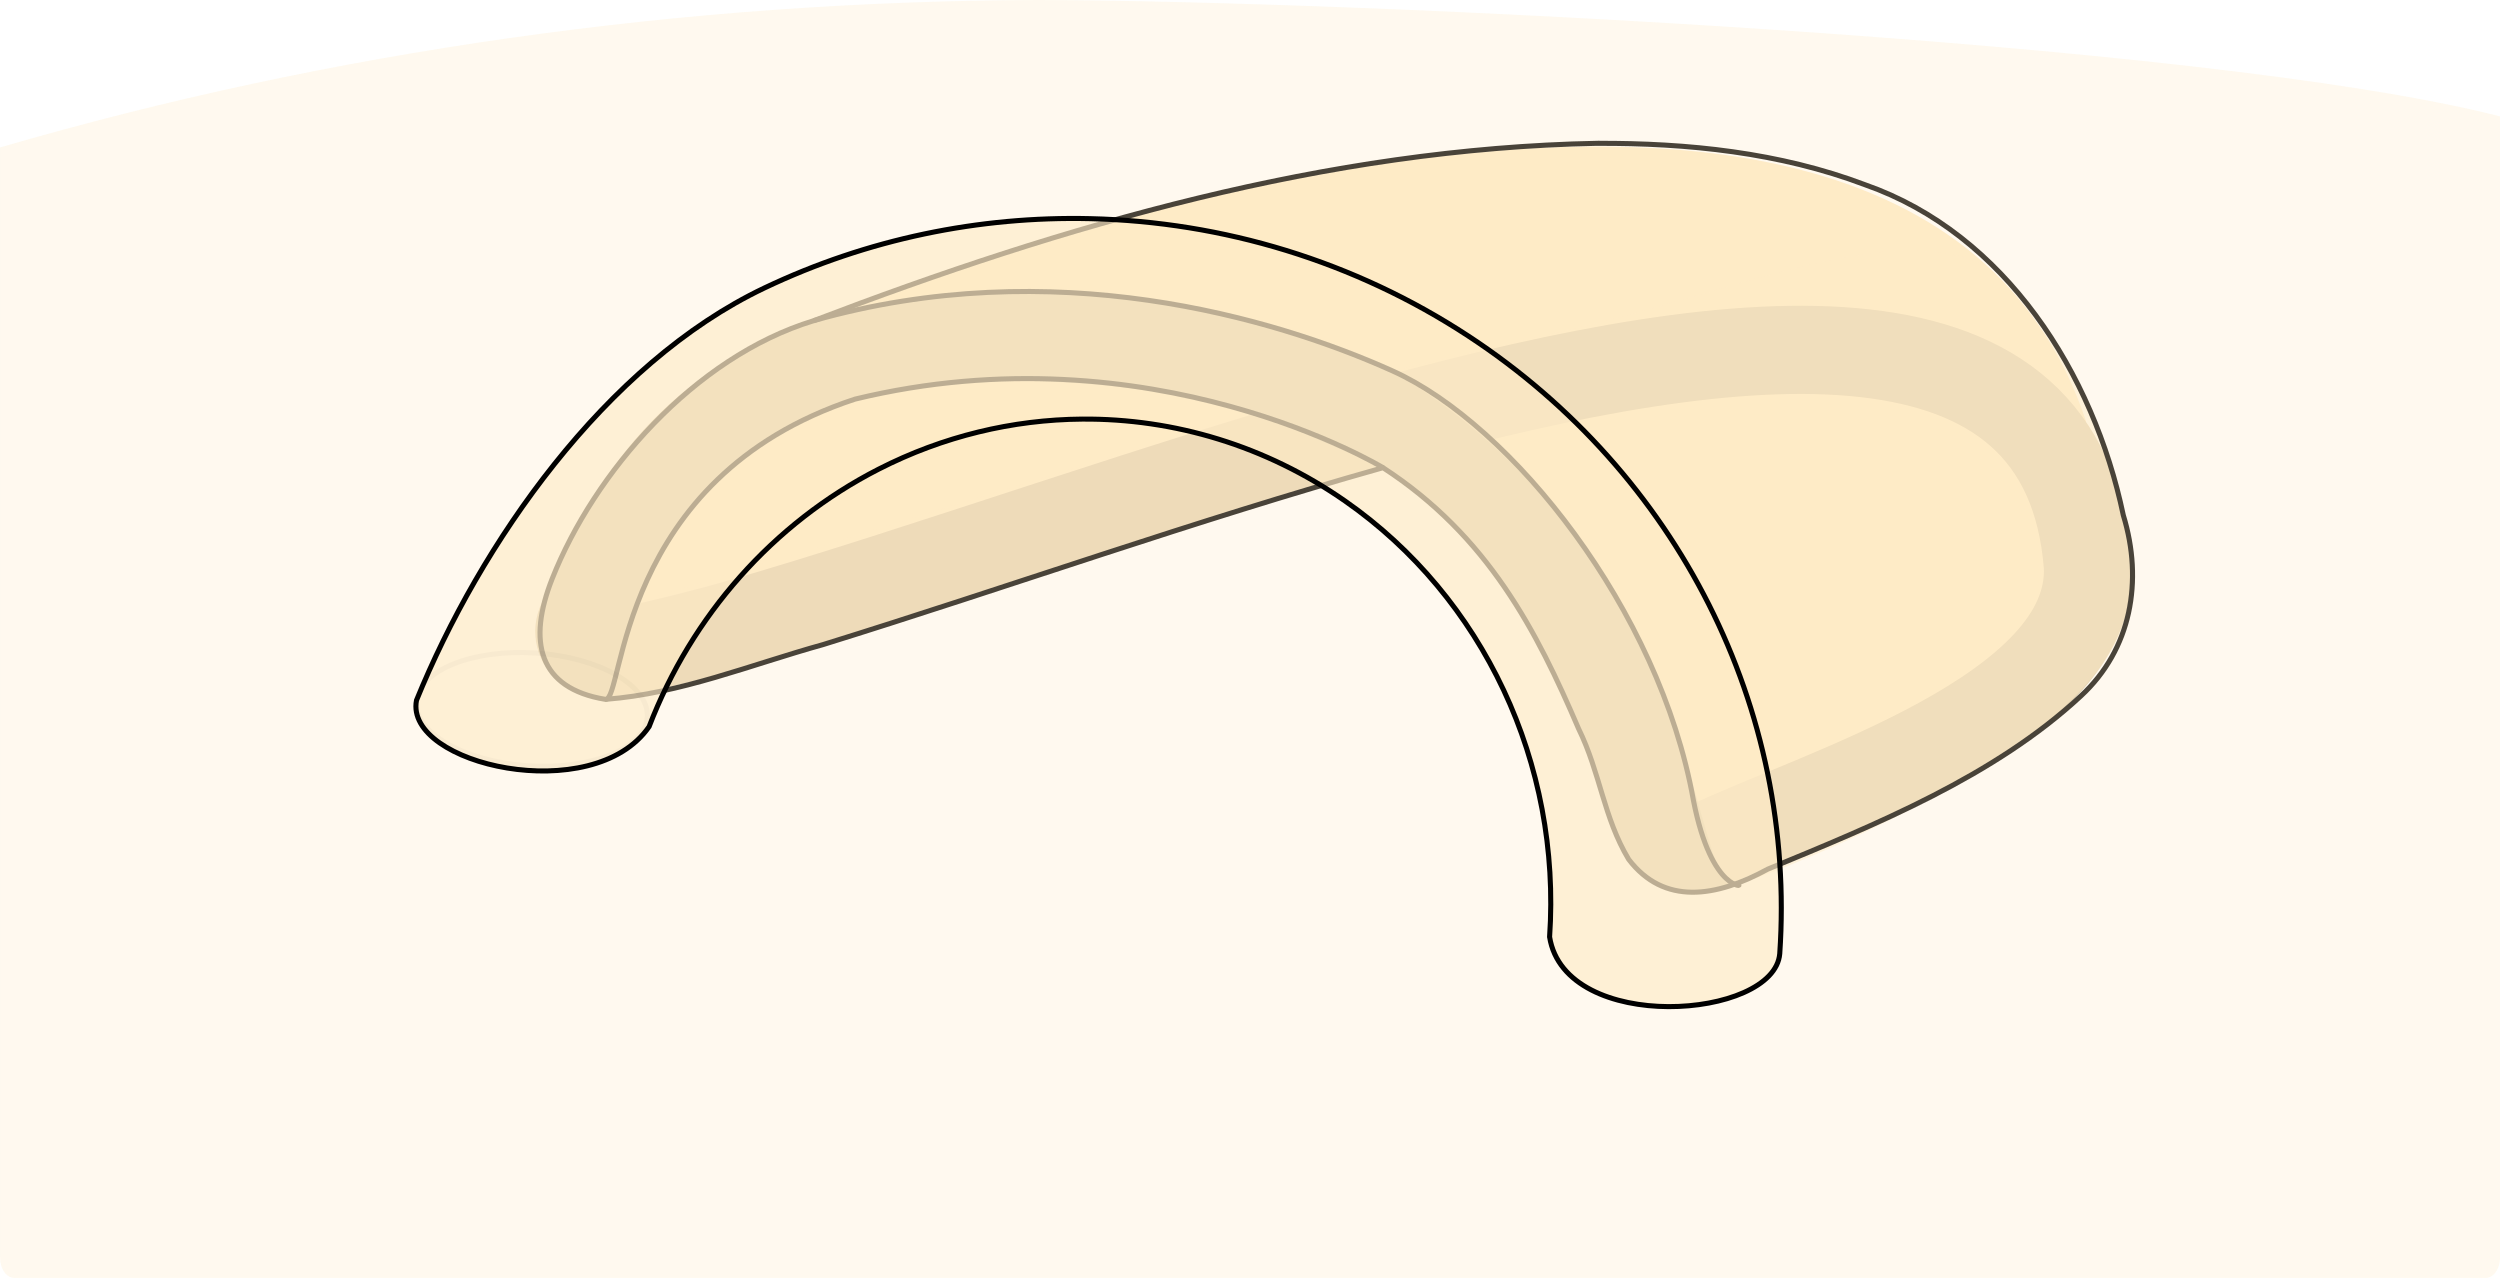
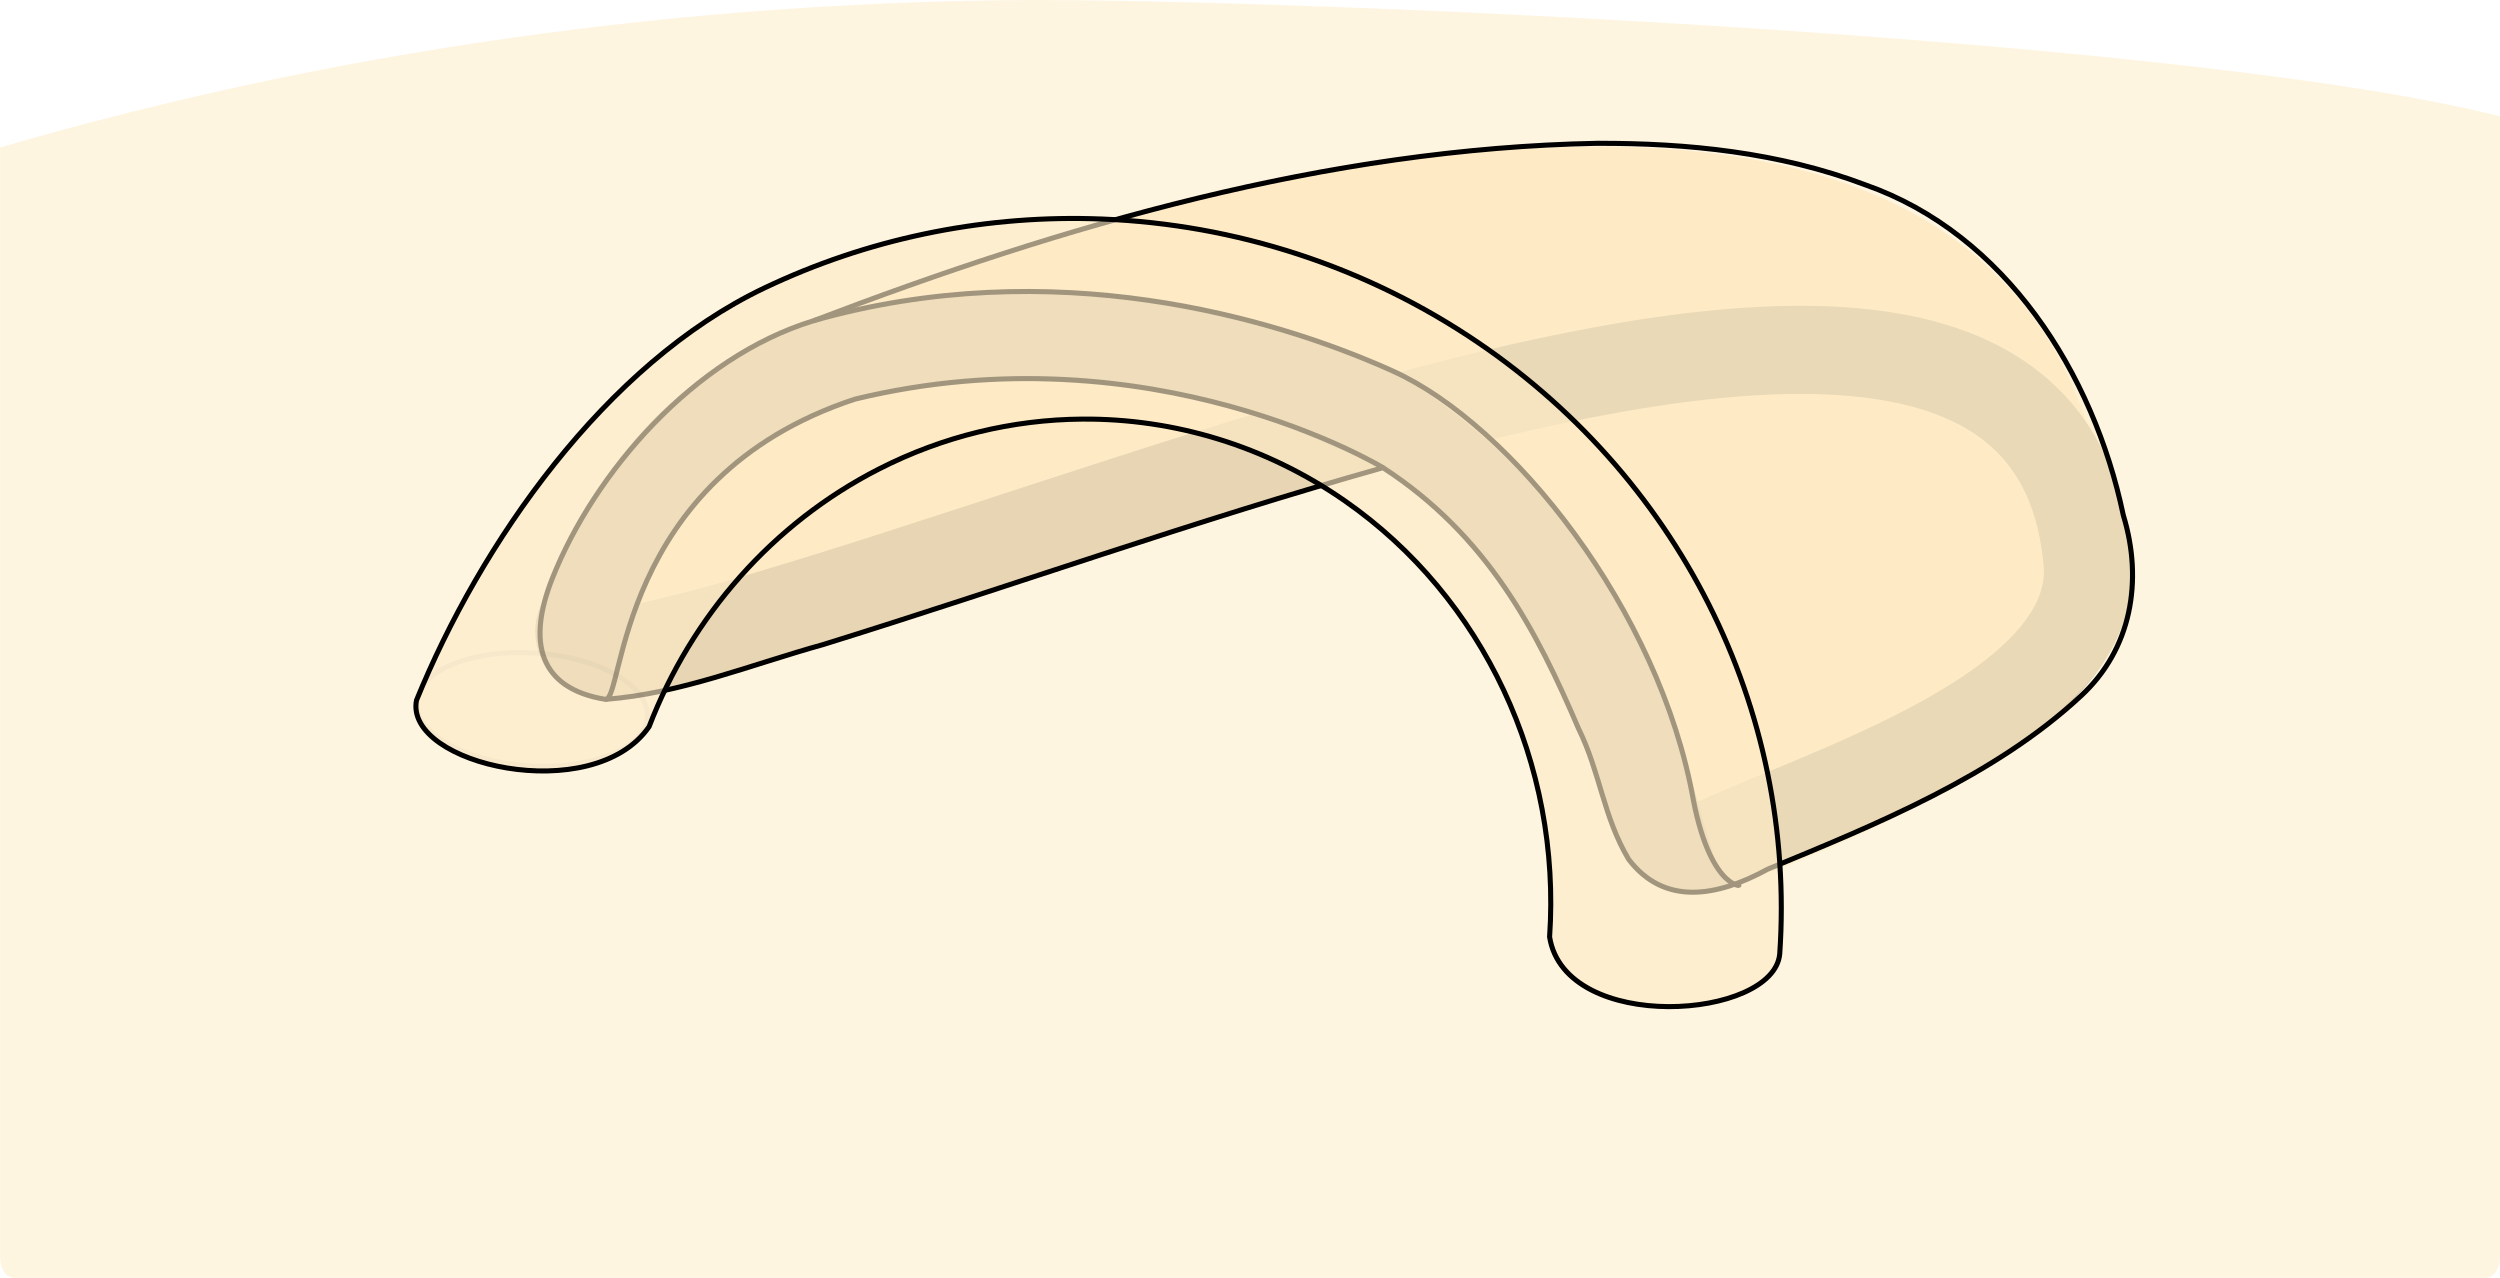
<svg xmlns="http://www.w3.org/2000/svg" width="69.184mm" height="35.365mm" viewBox="0 0 69.184 35.365" version="1.1" id="svg8">
  <defs id="defs2" />
  <g id="layer1" transform="translate(-60.48917,-219.0011)">
+     <path style="color:#000000;overflow:visible;opacity:0.521;vector-effect:none;fill:#feebc6;fill-opacity:1;stroke:none;stroke-width:0.14;stroke-linecap:round;stroke-linejoin:miter;stroke-miterlimit:4;stroke-dasharray:none;stroke-dashoffset:0;stroke-opacity:1;marker-start:none;marker-end:none" d="m 89.214,219.001 c -9.836,0.032 -19.578,1.416 -28.724,4.081 v 30.723 c 0,0.311 0.178,0.561 0.4,0.561 h 68.384 c 0.221,0 0.4,-0.25 0.4,-0.561 v -31.583 c -8.25,-2.11 -31.727,-3.198 -40.46,-3.221 z" id="path1408" />
    <g id="g1046" transform="translate(-82.01926,0.3991205)">
      <g transform="translate(-0.1866403)" id="g984">
        <g id="g977">
          <path id="path941" d="m 179.21,230.302 -19.611,6.427 1.031,-5.345 5.127,-3.246 -1.486,-0.269 c 0,0 30.931,-13.183 36.152,2.386 l -0.517,6.444 -9.989,5.326 -6.521,-10.453 z" style="color:#000000;overflow:visible;opacity:1;vector-effect:none;fill:#feebc6;fill-opacity:1;stroke:none;stroke-width:0.14;stroke-linecap:butt;stroke-linejoin:miter;stroke-miterlimit:4;stroke-dasharray:none;stroke-dashoffset:0;stroke-opacity:1;marker-start:none;marker-end:none" />
          <path id="path939" d="m 174.008,228.118 c 6.237,0.714 11.825,3.19 14.6,13.357 0.149,0.402 0.84,0.826 1.309,0.55 3.053,-1.472 10.736,-3.718 10.558,-7.763 -0.594,-7.612 -9.423,-6.74 -19.328,-4.023 -6.226,1.708 -12.877,4.145 -18.175,5.662 -0.414,0.119 -1.556,0.43 -3.373,0.827 -0.402,0.088 -1.036,-0.302 -0.835,-0.856 1.378,-2.982 3.298,-9.122 15.244,-7.755 z" style="color:#000000;overflow:visible;opacity:1;vector-effect:none;fill:none;fill-opacity:1;stroke:#d6c6a7;stroke-width:2.44;stroke-linecap:butt;stroke-linejoin:miter;stroke-miterlimit:4;stroke-dasharray:none;stroke-dashoffset:0;stroke-opacity:1;marker-start:none;marker-end:none" />
          <path id="path953" d="m 181.233,228.867 c 8.753,5.294 8.289,14.797 9.539,14.231 0,0 -1.092,0.39 0,0 3.228,-1.153 10.109,-4.232 10.768,-7.563 0.61,-3.794 -1.908,-7.773 -3.925,-9.596 -2.595,-1.212 -6.545,0.596 -10.914,1.646 z" style="color:#000000;overflow:visible;opacity:0.506;vector-effect:none;fill:#feebc6;fill-opacity:1;stroke:none;stroke-width:0.14;stroke-linecap:butt;stroke-linejoin:miter;stroke-miterlimit:4;stroke-dasharray:none;stroke-dashoffset:0;stroke-opacity:1;marker-start:none;marker-end:none" />
          <path id="path955" d="m 160.38,235.261 -0.931,2.694 c 5.129,-0.816 10.213,-3.05 21.519,-6.411 l -3.542,-1.53 z" style="color:#000000;overflow:visible;opacity:0.409;vector-effect:none;fill:#feebc6;fill-opacity:1;stroke:none;stroke-width:0.14;stroke-linecap:butt;stroke-linejoin:miter;stroke-miterlimit:4;stroke-dasharray:none;stroke-dashoffset:0;stroke-opacity:1;marker-start:none;marker-end:none" />
        </g>
      </g>
      <g id="g1001" transform="translate(17.37466,32.06268)">
        <g id="g999">
          <path id="path991" d="m 169.328,190.505 c -7.467,0.145 -14.753,2.264 -21.683,4.911 -3.312,1.012 -6.07,4.212 -7.228,7.133 -0.692,1.746 -0.382,3.041 1.471,3.344 2.086,-0.16 4.008,-0.956 6.025,-1.516 5.173,-1.606 10.279,-3.428 15.494,-4.895 2.908,1.89 4.259,4.53 5.411,7.221 0.603,1.228 0.688,2.45 1.388,3.619 0.977,1.278 2.414,1.054 3.848,0.27 2.988,-1.233 6.274,-2.569 8.666,-4.793 1.394,-1.288 1.731,-3.182 1.173,-5.003 -0.824,-3.924 -3.264,-7.787 -7.144,-9.143 -2.36,-0.894 -4.914,-1.158 -7.421,-1.147 z" style="color:#000000;overflow:visible;opacity:1;vector-effect:none;fill:none;fill-opacity:1;stroke:#000000;stroke-width:0.14;stroke-linecap:butt;stroke-linejoin:miter;stroke-miterlimit:4;stroke-dasharray:none;stroke-dashoffset:0;stroke-opacity:1;marker-start:none;marker-end:none" />
        </g>
      </g>
      <path id="path1031" d="m 165.019,227.478 c 6.618,-1.88 12.736,-0.093 16.027,1.389 3.291,1.482 7.383,6.609 8.324,11.877 0.513,2.62 1.479,2.355 1.215,2.354" style="color:#000000;overflow:visible;opacity:1;vector-effect:none;fill:none;fill-opacity:1;stroke:#000000;stroke-width:0.14;stroke-linecap:butt;stroke-linejoin:miter;stroke-miterlimit:4;stroke-dasharray:none;stroke-dashoffset:0;stroke-opacity:1;marker-start:none;marker-end:none" />
      <path id="path1033" d="m 180.781,231.544 c 0,0 -6.399,-3.891 -14.614,-1.896 -6.638,2.185 -6.382,8.369 -6.905,8.307" style="color:#000000;overflow:visible;opacity:1;vector-effect:none;fill:none;fill-opacity:1;stroke:#000000;stroke-width:0.14;stroke-linecap:butt;stroke-linejoin:miter;stroke-miterlimit:4;stroke-dasharray:none;stroke-dashoffset:0;stroke-opacity:1;marker-start:none;marker-end:none" />
    </g>
-     <path style="color:#000000;overflow:visible;opacity:0.286;vector-effect:none;fill:#feebc6;fill-opacity:1;stroke:none;stroke-width:0.14;stroke-linecap:round;stroke-linejoin:miter;stroke-miterlimit:4;stroke-dasharray:none;stroke-dashoffset:0;stroke-opacity:1;marker-start:none;marker-end:none" d="m 89.214,219.001 c -9.836,0.032 -19.578,1.416 -28.724,4.081 v 30.723 c 0,0.311 0.178,0.561 0.4,0.561 h 68.384 c 0.221,0 0.4,-0.25 0.4,-0.561 v -31.583 c -8.25,-2.11 -31.727,-3.198 -40.46,-3.221 z" id="path1408" />
    <g style="fill:none;fill-opacity:1;stroke:#000000;stroke-width:0.14;stroke-dasharray:none;stroke-opacity:1;marker-start:none;marker-end:none" transform="rotate(3.906494,-141.3602,-833.0729)" id="g1245-9" />
    <g id="g989">
      <path id="path1019" d="m 90.081,225.047 c -2.88,0.016 -5.764,0.652 -8.436,1.923 -4.415,2.1 -7.87,7.088 -9.629,11.412 -0.345,1.778 4.887,2.976 6.437,0.729 1.179,-3.063 3.419,-5.626 6.352,-7.125 1.785,-0.912 3.71,-1.371 5.63,-1.386 2.552,-0.02 5.092,0.743 7.278,2.267 3.83,2.67 5.988,7.269 5.661,12.064 0.432,2.7 6.218,2.287 6.369,0.464 0.463,-6.778 -2.822,-13.294 -8.618,-17.095 -3.156,-2.07 -6.796,-3.163 -10.467,-3.248 -0.192,-0.004 -0.384,-0.006 -0.576,-0.005 z" style="color:#000000;overflow:visible;opacity:0.634;vector-effect:none;fill:#feebc6;fill-opacity:1;stroke:none;stroke-width:0.14;stroke-linecap:butt;stroke-linejoin:miter;stroke-miterlimit:4;stroke-dasharray:none;stroke-dashoffset:0;stroke-opacity:1;marker-start:none;marker-end:none" />
      <path id="path1241" style="color:#000000;overflow:visible;opacity:1;vector-effect:none;fill:none;fill-opacity:1;stroke:#000000;stroke-width:0.14;stroke-linecap:butt;stroke-linejoin:miter;stroke-miterlimit:4;stroke-dasharray:none;stroke-dashoffset:0;stroke-opacity:1;marker-start:none;marker-end:none" d="m 90.434,230.599 c 2.552,-0.02 5.092,0.744 7.278,2.267 3.83,2.67 5.988,7.269 5.66,12.064 0.432,2.7 6.218,2.287 6.369,0.464 0.463,-6.778 -2.822,-13.294 -8.618,-17.094 -3.156,-2.07 -6.796,-3.163 -10.467,-3.248 v 0 c -3.07,-0.071 -6.162,0.562 -9.012,1.918 -4.415,2.1 -7.87,7.088 -9.629,11.411 -0.345,1.778 4.888,2.976 6.437,0.729 v 0 c 1.179,-3.063 3.418,-5.626 6.351,-7.125 1.785,-0.912 3.71,-1.371 5.63,-1.386 z" />
      <ellipse ry="1.564" rx="3.2" cy="233.11" cx="91.695" id="ellipse1237" style="color:#000000;overflow:visible;opacity:0.026;vector-effect:none;fill:none;fill-opacity:1;stroke:#000000;stroke-width:0.14;stroke-linecap:butt;stroke-linejoin:miter;stroke-miterlimit:4;stroke-dasharray:none;stroke-dashoffset:0;stroke-opacity:1;marker-start:none;marker-end:none" transform="matrix(0.9977901,0.06644489,-0.06985411,0.9975572,0,0)" />
    </g>
  </g>
</svg>
